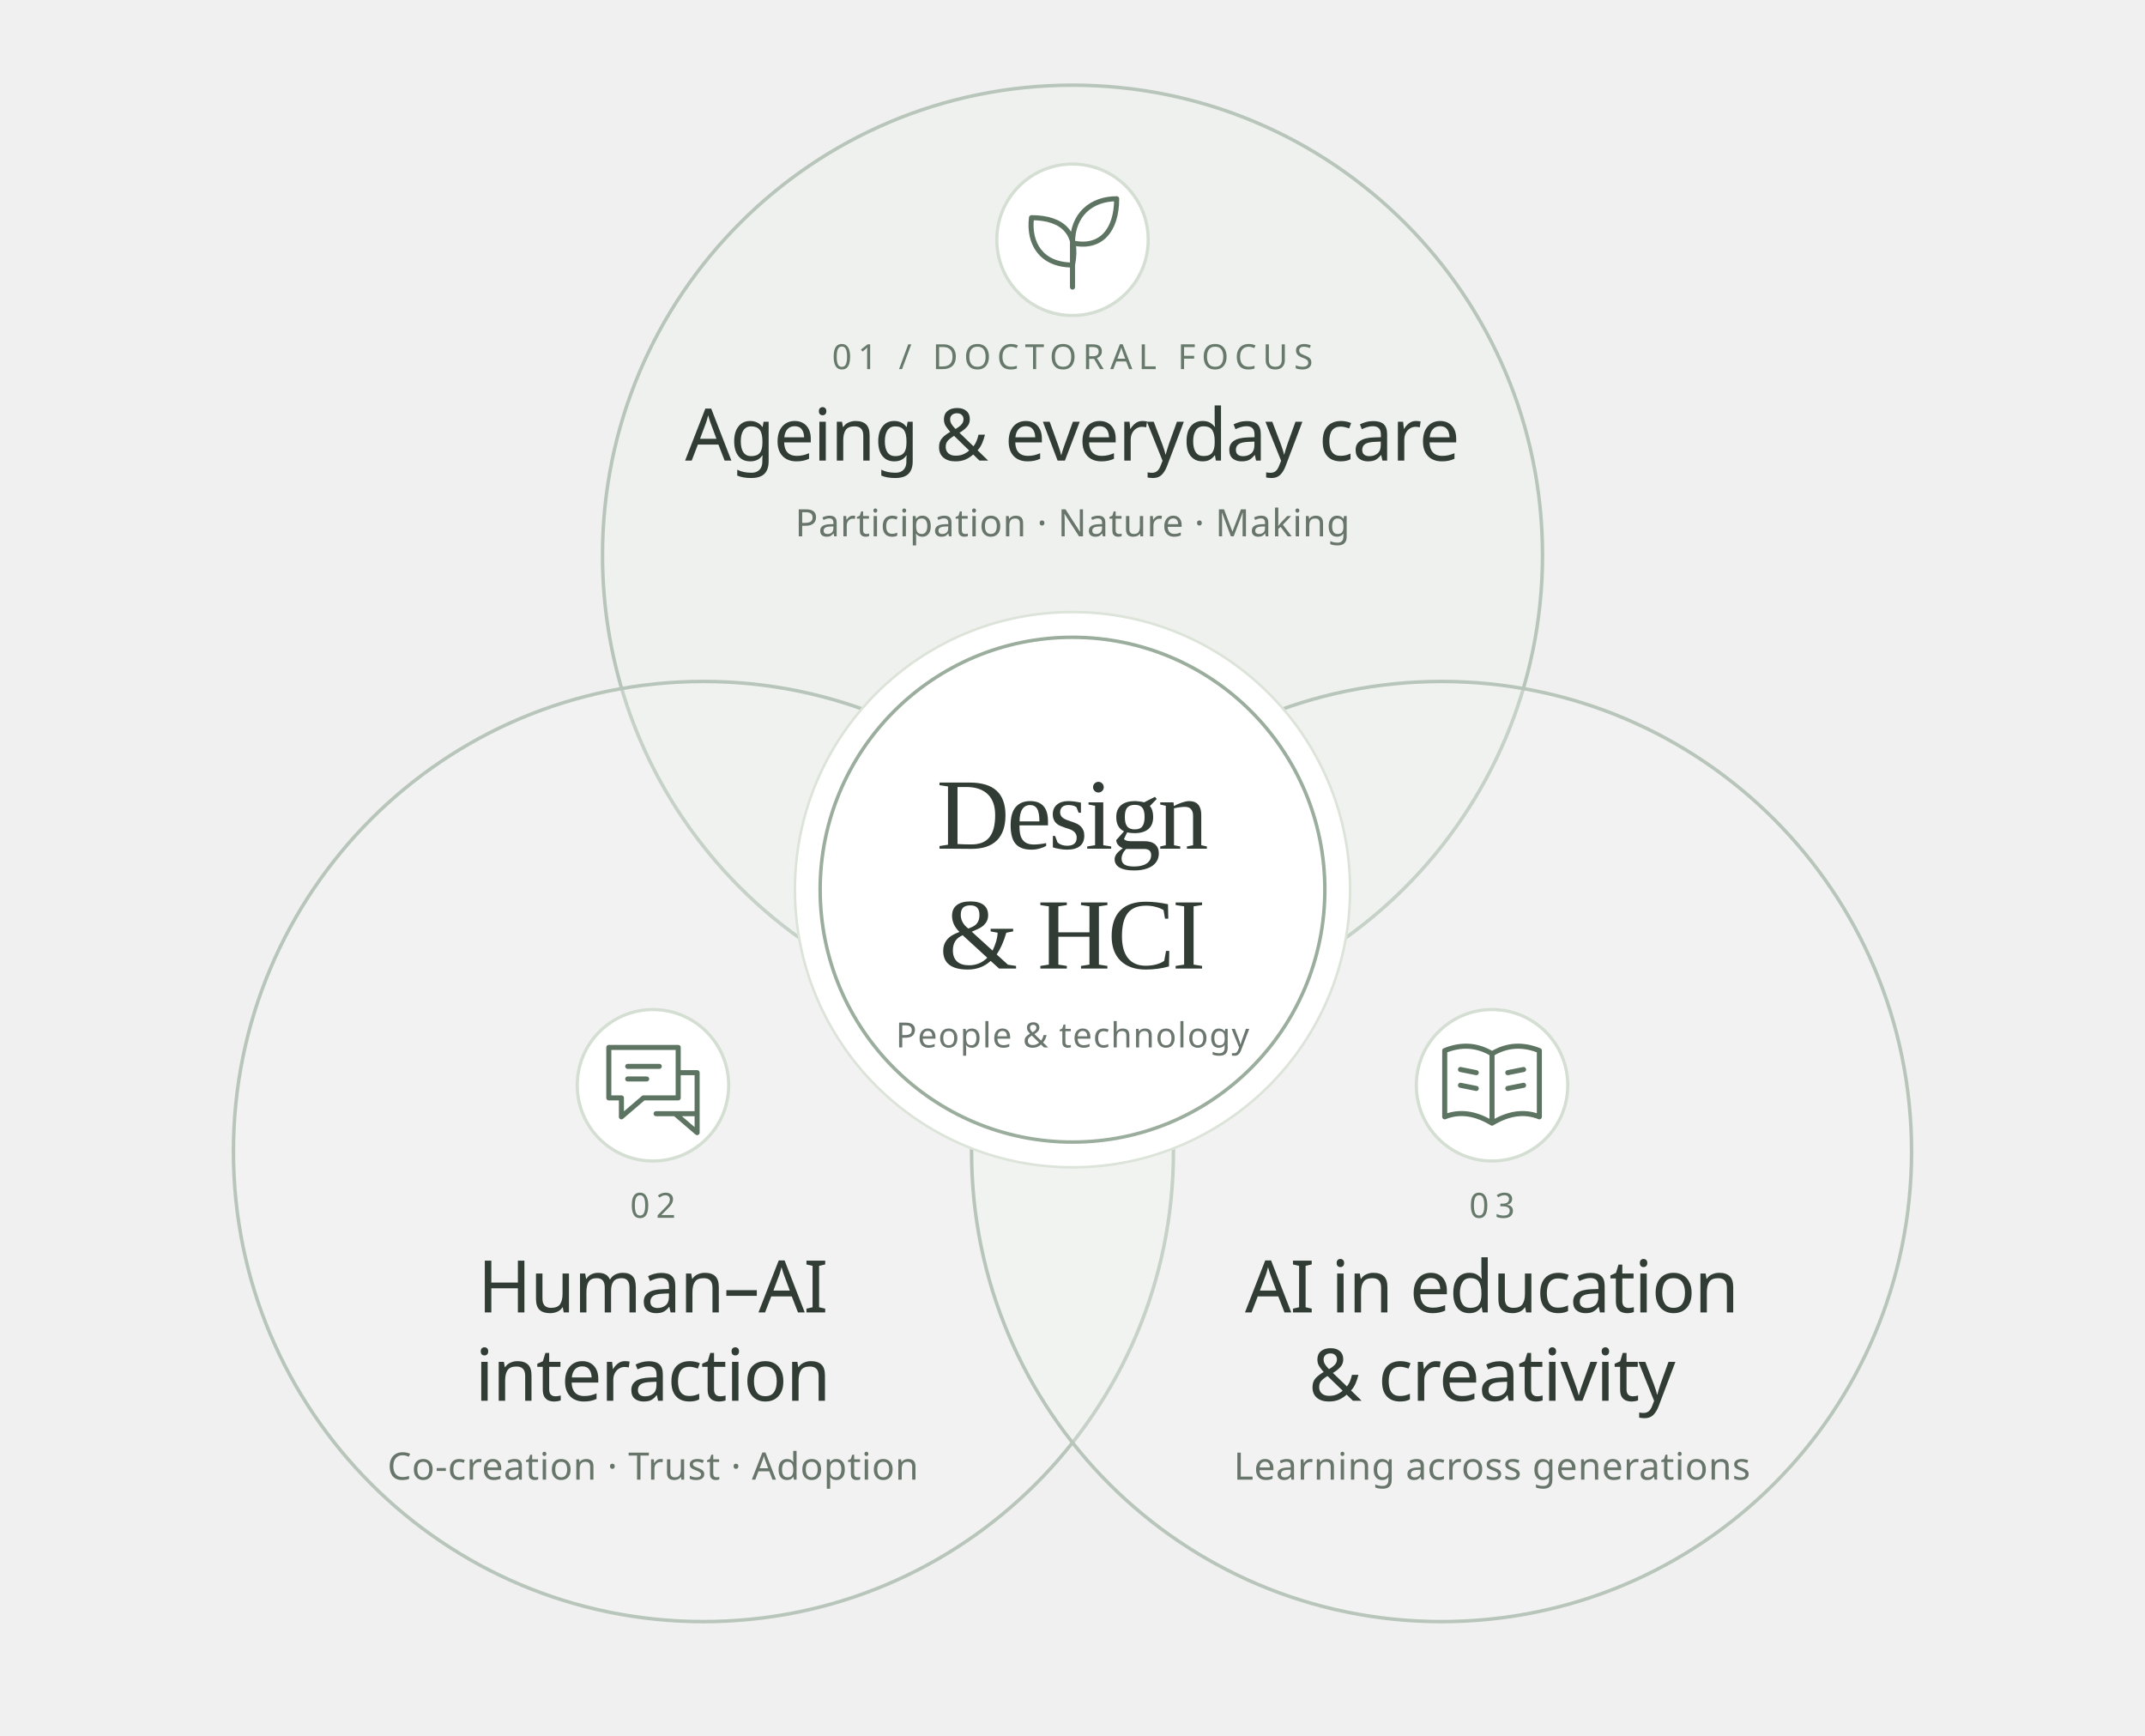
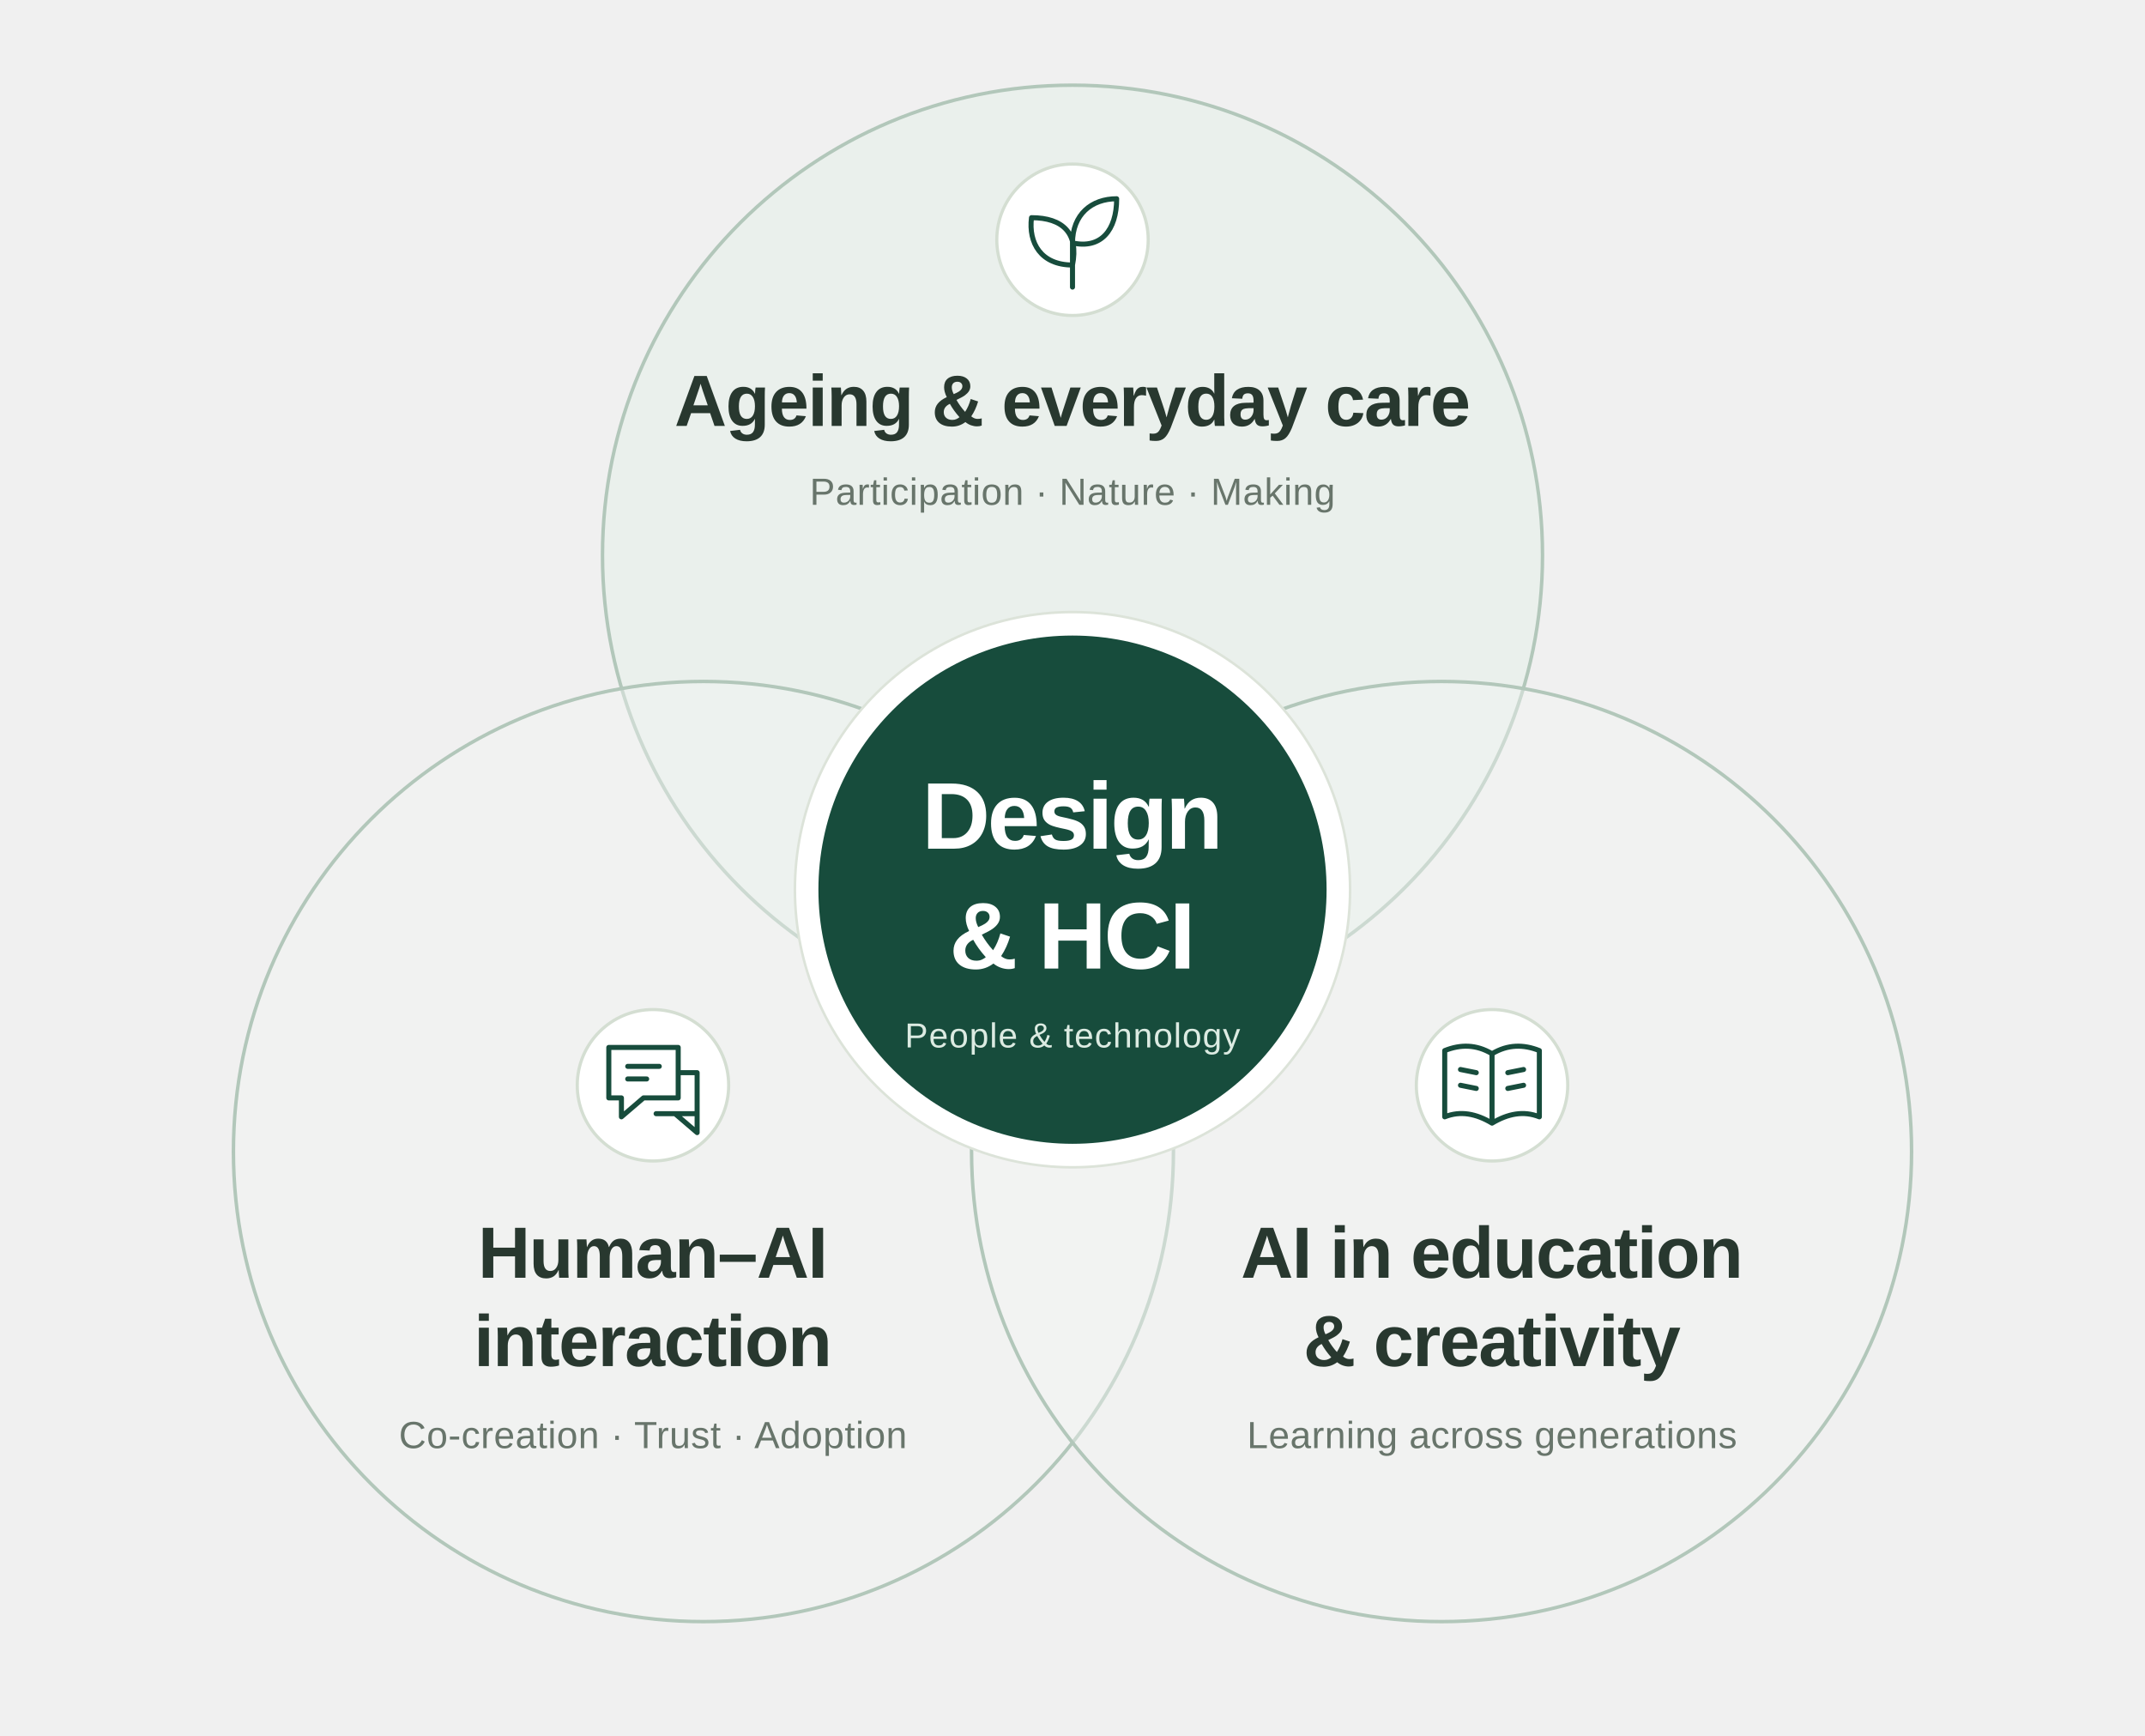
<svg xmlns="http://www.w3.org/2000/svg" class="research-map" viewBox="0 0 680 550" aria-labelledby="landscape-title landscape-desc">
  <style>
-     .research-map text{font-family:'Avenir Next',Avenir,'Trebuchet MS',sans-serif;fill:#303c34;text-anchor:middle}
-     .research-map .map-area{stroke:#b8c5ba;stroke-width:1.1;fill:#eff3ec;fill-opacity:.35;transition:fill-opacity .2s,stroke .2s,stroke-width .2s}
-     .research-map .map-area-ai,.research-map .map-area-learning{fill:#f3f5f1;fill-opacity:.24}
-     .research-map .map-title{font-size:23px;font-weight:500;letter-spacing:-.4px}
+     .research-map text{font-family:-apple-system,system-ui,'SF Pro Display','Helvetica Neue',Arial,sans-serif;fill:#28382f;text-anchor:middle}
+     .research-map .map-area{stroke:#b2c7ba;stroke-width:1.1;fill:#e6f0e9;fill-opacity:.6;transition:fill-opacity .2s,stroke .2s,stroke-width .2s}
+     .research-map .map-area-ai,.research-map .map-area-learning{fill:#f2f6f3;fill-opacity:.4}
+     .research-map .map-title{font-size:23px;font-weight:600;letter-spacing:-.4px}
    .research-map .map-note{font-size:12px;fill:#68756b;letter-spacing:.15px}
-     .research-map .map-index{font-size:11px;letter-spacing:1.9px;fill:#66796a}
-     .research-map .map-core-title{font-family:Georgia,'Times New Roman',serif;font-size:32px;letter-spacing:-.9px}
-     .research-map .map-core-note{font-size:11px;fill:#6b776e;letter-spacing:.3px}
-     .research-map .map-icon{fill:none;stroke:#5c7461;stroke-width:1.6;stroke-linecap:round;stroke-linejoin:round}
+     .research-map .map-core-title{font-size:30px;font-weight:600;letter-spacing:-.9px;fill:#fff}
+     .research-map .map-core-note{font-size:11px;fill:#dcebe2;letter-spacing:.3px}
+     .research-map .map-icon{fill:none;stroke:#174c3c;stroke-width:1.6;stroke-linecap:round;stroke-linejoin:round}
    .research-map .map-icon-disc{fill:#fff;stroke:#d4ded2;stroke-width:1}
    .research-map .map-hit{fill:transparent;stroke:transparent;stroke-width:1.5}
    .research-map .map-link{outline:none}
    .research-map .map-link:focus-visible .map-hit{stroke:#4c6856}
    .research-map .map-link:hover .map-title,.research-map .map-link:focus-visible .map-title,.research-map .map-link.is-active .map-title{fill:#345a40}
    .research-map:has([data-interest="care"]:hover) .map-area-care,.research-map:has([data-interest="care"]:focus-visible) .map-area-care,.research-map .map-area-care.is-active,
    .research-map:has([data-interest="ai"]:hover) .map-area-ai,.research-map:has([data-interest="ai"]:focus-visible) .map-area-ai,.research-map .map-area-ai.is-active,
    .research-map:has([data-interest="learning"]:hover) .map-area-learning,.research-map:has([data-interest="learning"]:focus-visible) .map-area-learning,.research-map .map-area-learning.is-active{stroke:#6c866e;stroke-width:1.6;fill-opacity:.72}
    @media(prefers-reduced-motion:reduce){.research-map .map-area{transition:none}}
  </style>
  <circle class="map-area map-area-care" data-interest-area="care" cx="340" cy="176" r="149" />
  <circle class="map-area map-area-ai" data-interest-area="ai" cx="223" cy="365" r="149" />
  <circle class="map-area map-area-learning" data-interest-area="learning" cx="457" cy="365" r="149" />
-   <circle cx="340" cy="282" r="88" fill="#fff" stroke="#dce3d9" stroke-width=".8" />
-   <circle cx="340" cy="282" r="80" fill="#fff" stroke="#9bad9d" stroke-width="1.1" />
+   <circle class="map-center-halo" cx="340" cy="282" r="88" fill="#fff" stroke="#dce3d9" stroke-width=".8" />
+   <circle class="map-center" cx="340" cy="282" r="80" fill="#174c3c" stroke="#174c3c" stroke-width="1.1" />
  <text class="map-core-title" x="340" y="269">Design</text>
  <text class="map-core-title" x="340" y="307">&amp; HCI</text>
  <text class="map-core-note" x="340" y="332">People &amp; technology</text>
  <a class="map-link" data-interest="care" href="../research.html" aria-label="Explore ageing and everyday care research">
    <rect class="map-hit" x="221" y="43" width="238" height="145" rx="10" />
    <circle class="map-icon-disc" cx="340" cy="76" r="24" />
    <g class="map-icon" transform="translate(326 61)">
      <path d="M14 30V14M14 23C4 23 0 16 1 8c10 0 15 5 13 15ZM14 16C14 7 20 2 28 2c0 10-5 16-14 14Z" />
    </g>
-     <text class="map-index" x="340" y="117">01 / DOCTORAL FOCUS</text>
-     <text class="map-title" x="340" y="146">Ageing &amp; everyday care</text>
-     <text class="map-note" x="340" y="170">Participation · Nature · Making</text>
+     <text class="map-title" x="340" y="135">Ageing &amp; everyday care</text>
+     <text class="map-note" x="340" y="160">Participation · Nature · Making</text>
  </a>
  <a class="map-link" data-interest="ai" href="../publications.html#pub-roLk4NBRz8UC" aria-label="Explore human–AI interaction and co-creation research">
    <rect class="map-hit" x="93" y="313" width="231" height="173" rx="10" />
    <circle class="map-icon-disc" cx="207" cy="344" r="24" />
    <g class="map-icon" transform="translate(193 331)">
      <path d="M0 1h22v16H11l-7 6v-6H0ZM15 22h13V9h-6M28 22v6l-7-6" />
      <path d="M6 7h10M6 11h6" />
    </g>
-     <text class="map-index" x="207" y="386">02</text>
-     <text class="map-title" x="207" y="416">Human–AI</text>
-     <text class="map-title" x="207" y="444">interaction</text>
-     <text class="map-note" x="207" y="469">Co-creation · Trust · Adoption</text>
+     <text class="map-title" x="207" y="405">Human–AI</text>
+     <text class="map-title" x="207" y="433">interaction</text>
+     <text class="map-note" x="207" y="459">Co-creation · Trust · Adoption</text>
  </a>
  <a class="map-link" data-interest="learning" href="../publications.html#pub-W7OEmFMy1HYC" aria-label="Explore AI in education and creativity research">
    <rect class="map-hit" x="356" y="313" width="231" height="173" rx="10" />
    <circle class="map-icon-disc" cx="473" cy="344" r="24" />
    <g class="map-icon" transform="translate(458 331)">
      <path d="M15 25V3C10 0 5 0 0 2v21c5-2 10-1 15 2 5-3 10-4 15-2V2c-5-2-10-2-15 1ZM5 8l5 1M5 13l5 1M20 9l5-1M20 14l5-1" />
    </g>
-     <text class="map-index" x="473" y="386">03</text>
-     <text class="map-title" x="473" y="416">AI in education</text>
-     <text class="map-title" x="473" y="444">&amp; creativity</text>
-     <text class="map-note" x="473" y="469">Learning across generations</text>
+     <text class="map-title" x="473" y="405">AI in education</text>
+     <text class="map-title" x="473" y="433">&amp; creativity</text>
+     <text class="map-note" x="473" y="459">Learning across generations</text>
  </a>
</svg>
